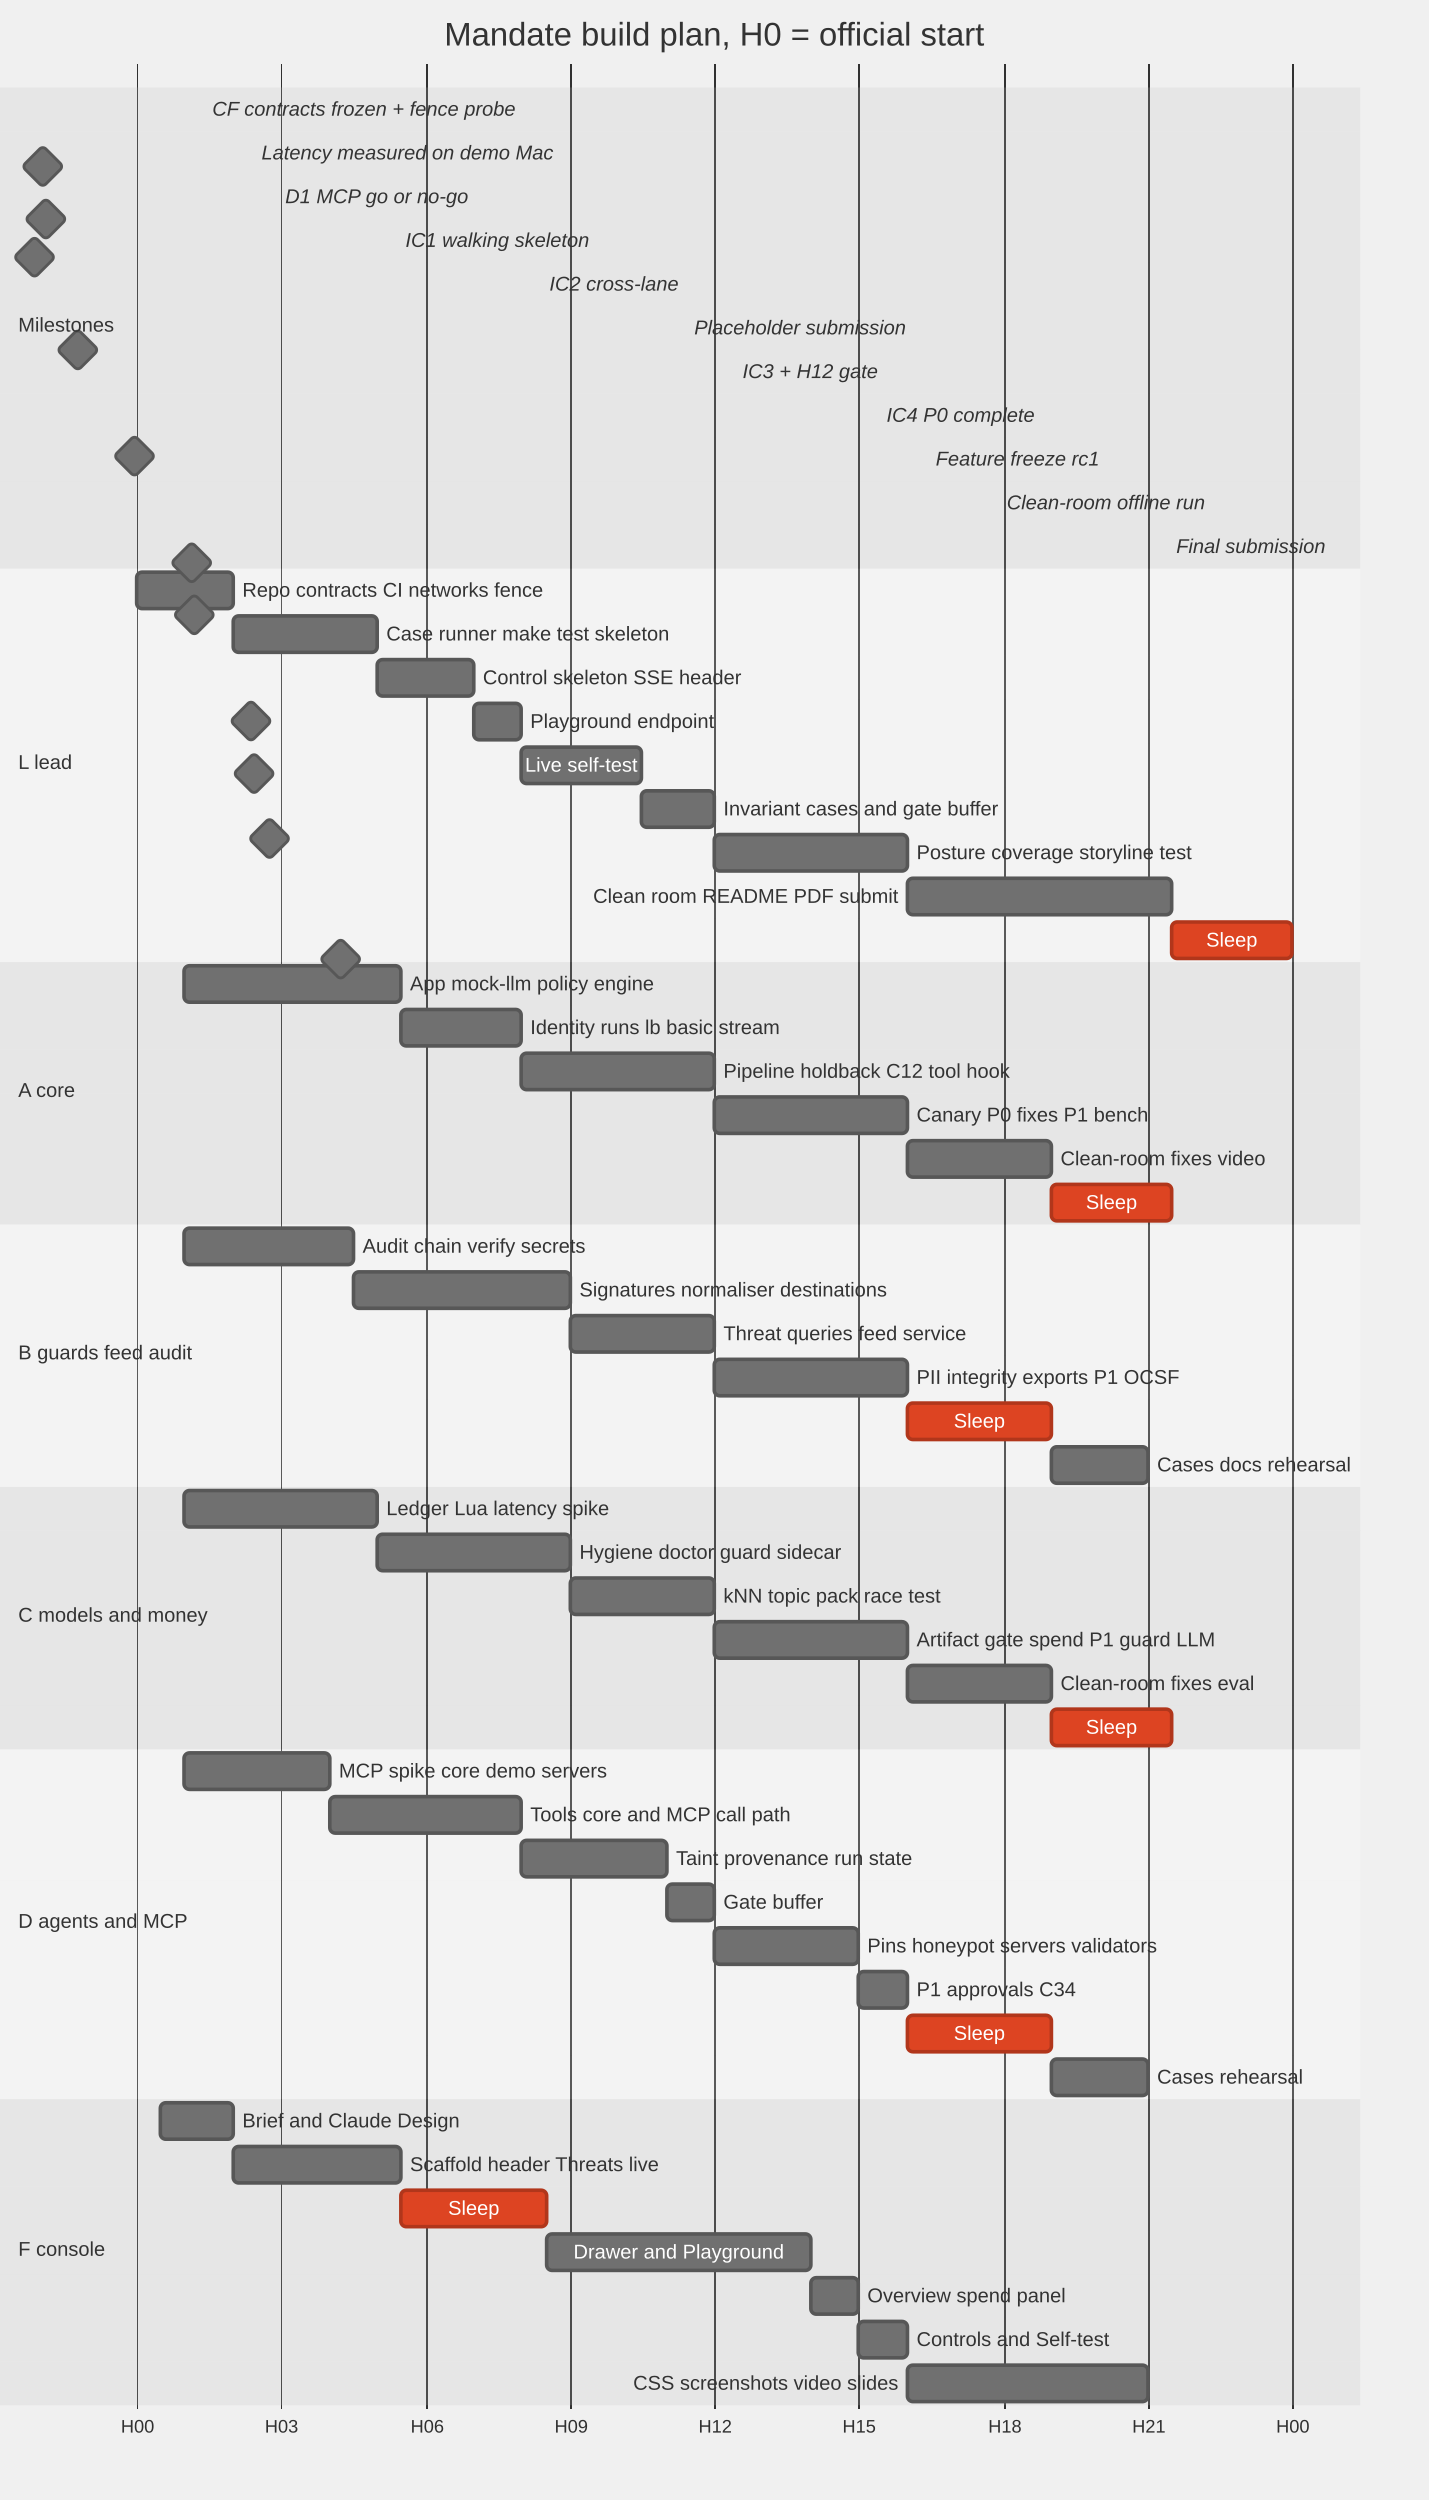
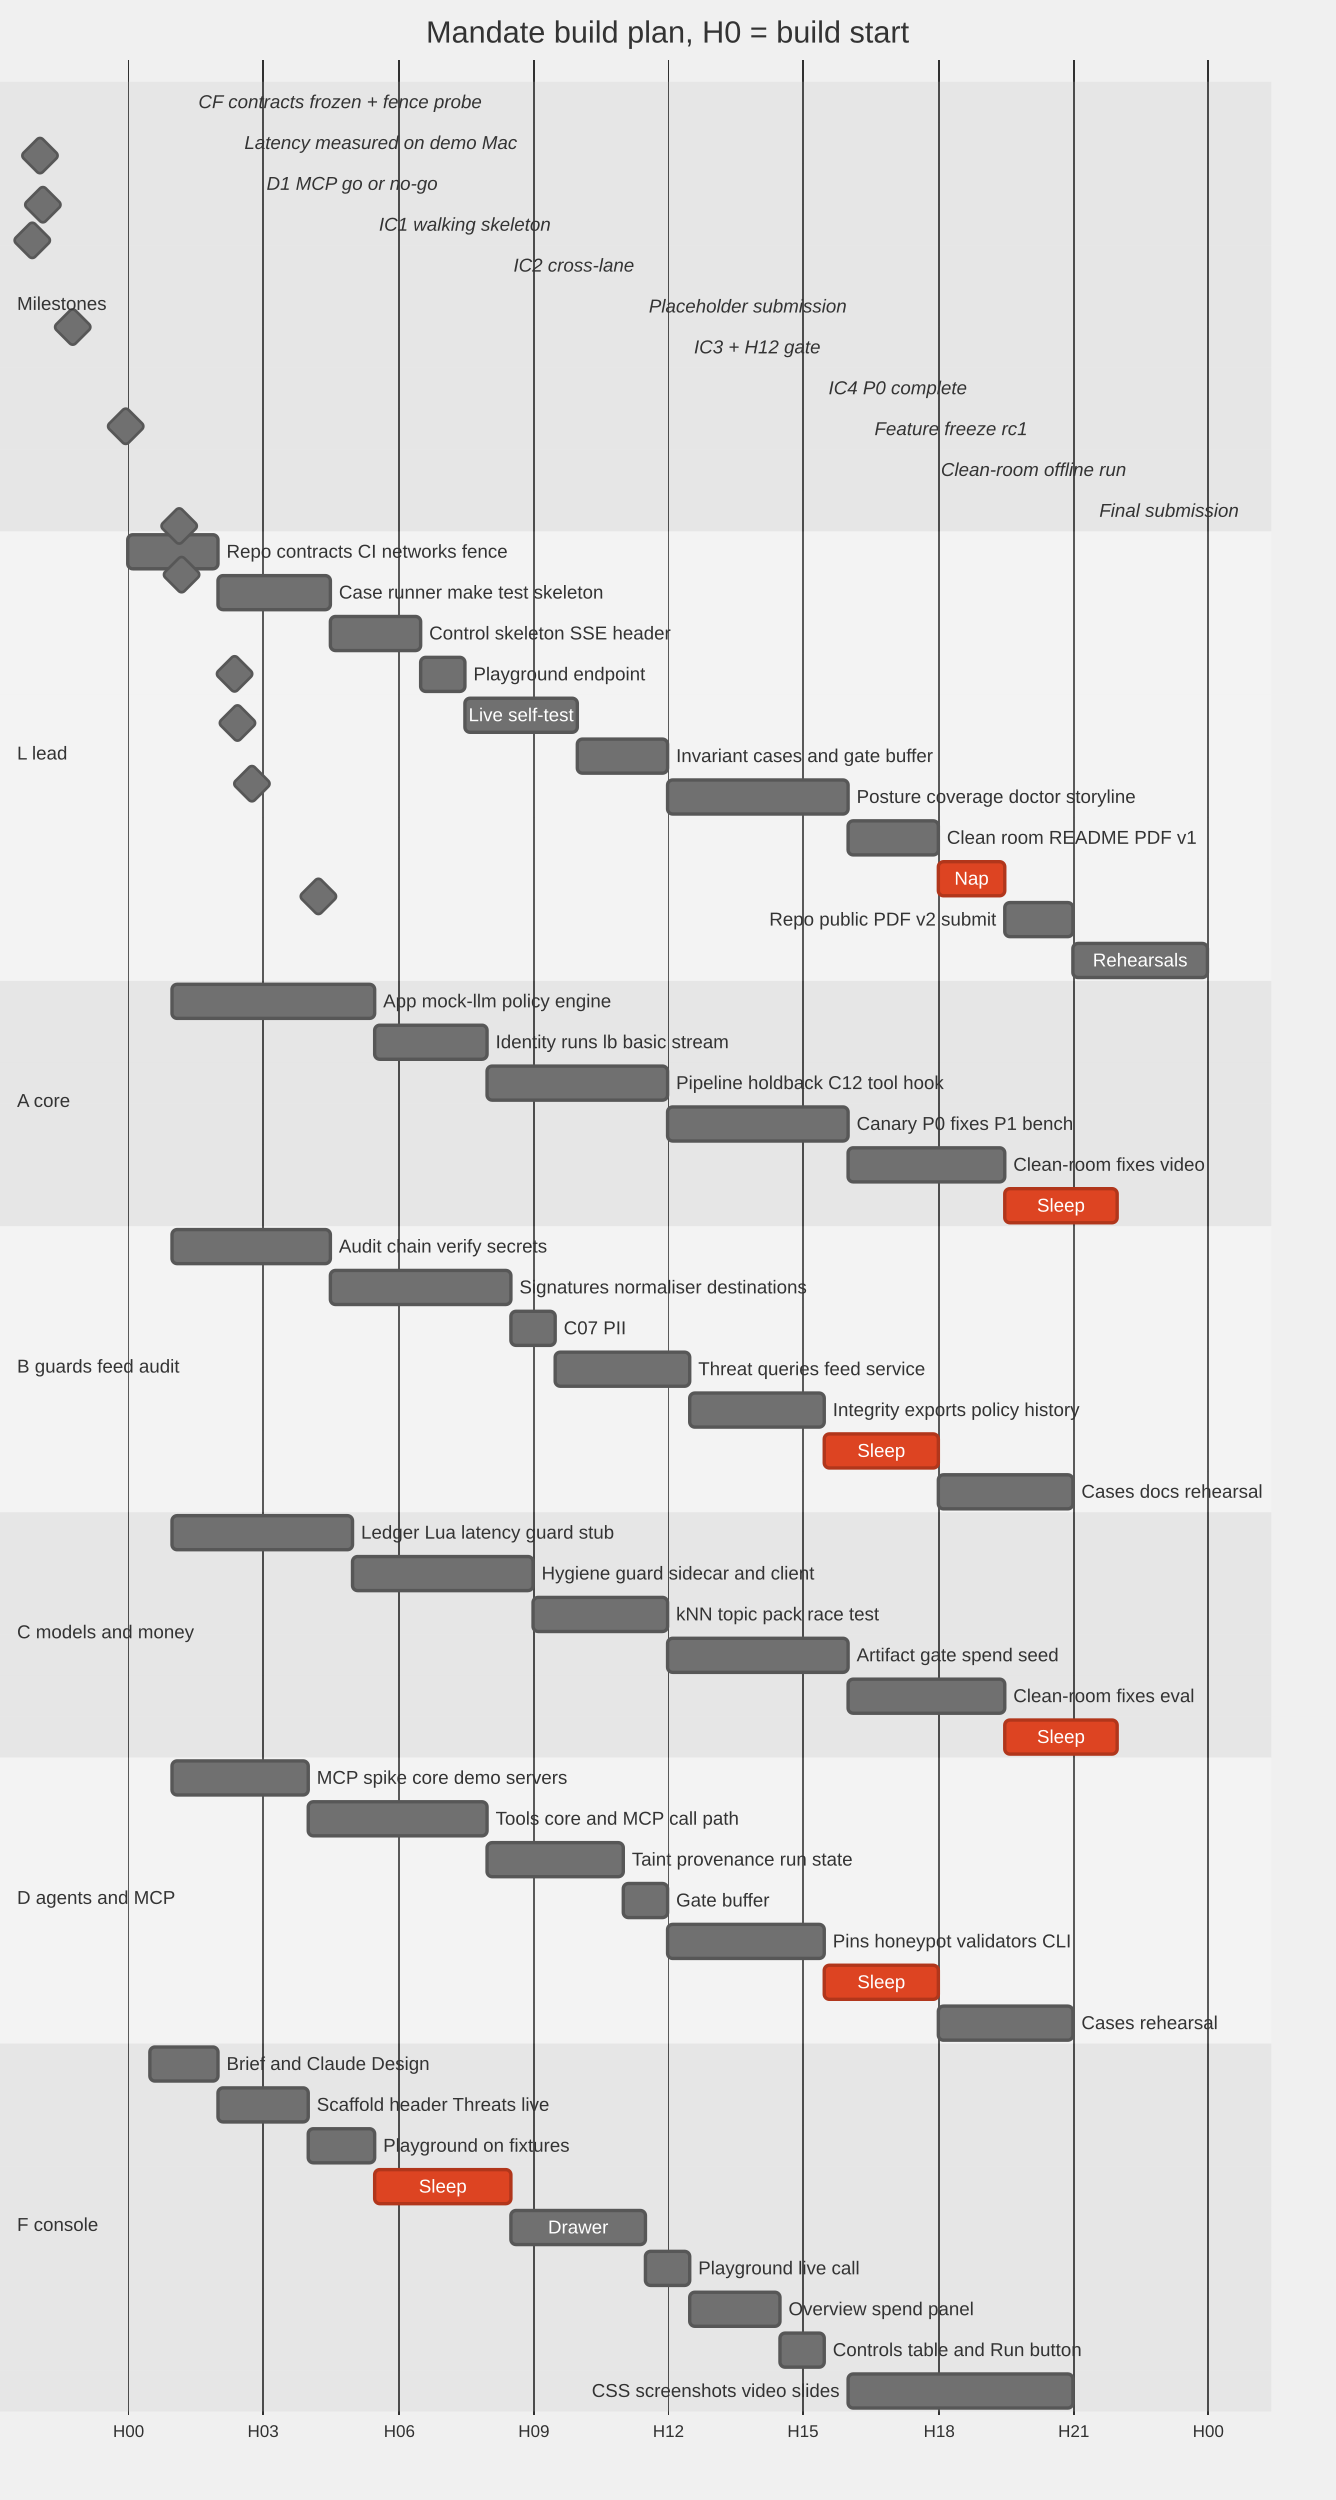
- <svg xmlns="http://www.w3.org/2000/svg" id="my-svg" width="100%" viewBox="0 0 784 1372" style="max-width: 784px; background-color: white;" role="graphics-document document" aria-roledescription="gantt">
+ <svg xmlns="http://www.w3.org/2000/svg" id="my-svg" width="100%" viewBox="0 0 784 1468" style="max-width: 784px; background-color: white;" role="graphics-document document" aria-roledescription="gantt">
  <style>#my-svg{font-family:"trebuchet ms",verdana,arial,sans-serif;font-size:16px;fill:#000000;}@keyframes edge-animation-frame{from{stroke-dashoffset:0;}}@keyframes dash{to{stroke-dashoffset:0;}}#my-svg .edge-animation-slow{stroke-dasharray:9,5!important;stroke-dashoffset:900;animation:dash 50s linear infinite;stroke-linecap:round;}#my-svg .edge-animation-fast{stroke-dasharray:9,5!important;stroke-dashoffset:900;animation:dash 20s linear infinite;stroke-linecap:round;}#my-svg .error-icon{fill:#552222;}#my-svg .error-text{fill:#552222;stroke:#552222;}#my-svg .edge-thickness-normal{stroke-width:1px;}#my-svg .edge-thickness-thick{stroke-width:3.5px;}#my-svg .edge-pattern-solid{stroke-dasharray:0;}#my-svg .edge-thickness-invisible{stroke-width:0;fill:none;}#my-svg .edge-pattern-dashed{stroke-dasharray:3;}#my-svg .edge-pattern-dotted{stroke-dasharray:2;}#my-svg .marker{fill:#666;stroke:#666;}#my-svg .marker.cross{stroke:#666;}#my-svg svg{font-family:"trebuchet ms",verdana,arial,sans-serif;font-size:16px;}#my-svg p{margin:0;}#my-svg .mermaid-main-font{font-family:"trebuchet ms",verdana,arial,sans-serif;}#my-svg .exclude-range{fill:#eeeeee;}#my-svg .section{stroke:none;opacity:0.2;}#my-svg .section0{fill:hsl(0, 0%, 73.922%);}#my-svg .section2{fill:hsl(0, 0%, 73.922%);}#my-svg .section1,#my-svg .section3{fill:white;opacity:0.2;}#my-svg .sectionTitle0{fill:#333;}#my-svg .sectionTitle1{fill:#333;}#my-svg .sectionTitle2{fill:#333;}#my-svg .sectionTitle3{fill:#333;}#my-svg .sectionTitle{text-anchor:start;font-family:"trebuchet ms",verdana,arial,sans-serif;}#my-svg .grid .tick{stroke:hsl(0, 0%, 90%);opacity:0.8;shape-rendering:crispEdges;}#my-svg .grid .tick text{font-family:"trebuchet ms",verdana,arial,sans-serif;fill:#000000;}#my-svg .grid path{stroke-width:0;}#my-svg .today{fill:none;stroke:#d42;stroke-width:2px;}#my-svg .task{stroke-width:2;}#my-svg .taskText{text-anchor:middle;font-family:"trebuchet ms",verdana,arial,sans-serif;}#my-svg .taskTextOutsideRight{fill:#333;text-anchor:start;font-family:"trebuchet ms",verdana,arial,sans-serif;}#my-svg .taskTextOutsideLeft{fill:#333;text-anchor:end;}#my-svg .task.clickable{cursor:pointer;}#my-svg .taskText.clickable{cursor:pointer;fill:#003163!important;font-weight:bold;}#my-svg .taskTextOutsideLeft.clickable{cursor:pointer;fill:#003163!important;font-weight:bold;}#my-svg .taskTextOutsideRight.clickable{cursor:pointer;fill:#003163!important;font-weight:bold;}#my-svg .taskText0,#my-svg .taskText1,#my-svg .taskText2,#my-svg .taskText3{fill:white;}#my-svg .task0,#my-svg .task1,#my-svg .task2,#my-svg .task3{fill:#707070;stroke:hsl(0, 0%, 33.922%);}#my-svg .taskTextOutside0,#my-svg .taskTextOutside2{fill:#333;}#my-svg .taskTextOutside1,#my-svg .taskTextOutside3{fill:#333;}#my-svg .active0,#my-svg .active1,#my-svg .active2,#my-svg .active3{fill:#eee;stroke:hsl(0, 0%, 33.922%);}#my-svg .activeText0,#my-svg .activeText1,#my-svg .activeText2,#my-svg .activeText3{fill:#333!important;}#my-svg .done0,#my-svg .done1,#my-svg .done2,#my-svg .done3{stroke:#666;fill:#bbb;stroke-width:2;}#my-svg .doneText0,#my-svg .doneText1,#my-svg .doneText2,#my-svg .doneText3{fill:#333!important;}#my-svg .doneText0.taskTextOutsideLeft,#my-svg .doneText0.taskTextOutsideRight,#my-svg .doneText1.taskTextOutsideLeft,#my-svg .doneText1.taskTextOutsideRight,#my-svg .doneText2.taskTextOutsideLeft,#my-svg .doneText2.taskTextOutsideRight,#my-svg .doneText3.taskTextOutsideLeft,#my-svg .doneText3.taskTextOutsideRight{fill:#333!important;}#my-svg .crit0,#my-svg .crit1,#my-svg .crit2,#my-svg .crit3{stroke:hsl(10.909, 73.333%, 40%);fill:#d42;stroke-width:2;}#my-svg .activeCrit0,#my-svg .activeCrit1,#my-svg .activeCrit2,#my-svg .activeCrit3{stroke:hsl(10.909, 73.333%, 40%);fill:#eee;stroke-width:2;}#my-svg .doneCrit0,#my-svg .doneCrit1,#my-svg .doneCrit2,#my-svg .doneCrit3{stroke:hsl(10.909, 73.333%, 40%);fill:#bbb;stroke-width:2;cursor:pointer;shape-rendering:crispEdges;}#my-svg .milestone{transform:rotate(45deg) scale(0.8,0.8);}#my-svg .milestoneText{font-style:italic;}#my-svg .doneCritText0,#my-svg .doneCritText1,#my-svg .doneCritText2,#my-svg .doneCritText3{fill:#333!important;}#my-svg .doneCritText0.taskTextOutsideLeft,#my-svg .doneCritText0.taskTextOutsideRight,#my-svg .doneCritText1.taskTextOutsideLeft,#my-svg .doneCritText1.taskTextOutsideRight,#my-svg .doneCritText2.taskTextOutsideLeft,#my-svg .doneCritText2.taskTextOutsideRight,#my-svg .doneCritText3.taskTextOutsideLeft,#my-svg .doneCritText3.taskTextOutsideRight{fill:#333!important;}#my-svg .vert{stroke:#d42;}#my-svg .vertText{font-size:15px;text-anchor:middle;fill:#d42!important;}#my-svg .activeCritText0,#my-svg .activeCritText1,#my-svg .activeCritText2,#my-svg .activeCritText3{fill:#333!important;}#my-svg .titleText{text-anchor:middle;font-size:18px;fill:#333;font-family:"trebuchet ms",verdana,arial,sans-serif;}#my-svg .node .neo-node{stroke:#999;}#my-svg [data-look="neo"].node rect,#my-svg [data-look="neo"].cluster rect,#my-svg [data-look="neo"].node polygon{stroke:url(#my-svg-gradient);filter:drop-shadow( 1px 2px 2px rgba(185,185,185,1));}#my-svg [data-look="neo"].swimlane.cluster rect{filter:none;}#my-svg [data-look="neo"].node path{stroke:url(#my-svg-gradient);stroke-width:1px;}#my-svg [data-look="neo"].node .outer-path{filter:drop-shadow( 1px 2px 2px rgba(185,185,185,1));}#my-svg [data-look="neo"].node .neo-line path{stroke:#999;filter:none;}#my-svg [data-look="neo"].node circle{stroke:url(#my-svg-gradient);filter:drop-shadow( 1px 2px 2px rgba(185,185,185,1));}#my-svg [data-look="neo"].node circle .state-start{fill:#000000;}#my-svg [data-look="neo"].icon-shape .icon{fill:url(#my-svg-gradient);filter:drop-shadow( 1px 2px 2px rgba(185,185,185,1));}#my-svg [data-look="neo"].icon-shape .icon-neo path{stroke:url(#my-svg-gradient);filter:drop-shadow( 1px 2px 2px rgba(185,185,185,1));}#my-svg :root{--mermaid-font-family:"trebuchet ms",verdana,arial,sans-serif;}</style>
  <g />
-   <g class="grid" transform="translate(75, 1322)" fill="none" font-size="10" font-family="sans-serif" text-anchor="middle">
-     <path class="domain" stroke="currentColor" d="M0.5,-1287V0.5H634.5V-1287" />
+   <g class="grid" transform="translate(75, 1418)" fill="none" font-size="10" font-family="sans-serif" text-anchor="middle">
+     <path class="domain" stroke="currentColor" d="M0.5,-1383V0.5H634.5V-1383" />
    <g class="tick" opacity="1" transform="translate(0.5,0)">
-       <line stroke="currentColor" y2="-1287" />
+       <line stroke="currentColor" y2="-1383" />
      <text fill="#000" y="3" dy="1em" stroke="none" font-size="10" style="text-anchor: middle;">H00</text>
    </g>
    <g class="tick" opacity="1" transform="translate(79.5,0)">
-       <line stroke="currentColor" y2="-1287" />
+       <line stroke="currentColor" y2="-1383" />
      <text fill="#000" y="3" dy="1em" stroke="none" font-size="10" style="text-anchor: middle;">H03</text>
    </g>
    <g class="tick" opacity="1" transform="translate(159.5,0)">
-       <line stroke="currentColor" y2="-1287" />
+       <line stroke="currentColor" y2="-1383" />
      <text fill="#000" y="3" dy="1em" stroke="none" font-size="10" style="text-anchor: middle;">H06</text>
    </g>
    <g class="tick" opacity="1" transform="translate(238.5,0)">
-       <line stroke="currentColor" y2="-1287" />
+       <line stroke="currentColor" y2="-1383" />
      <text fill="#000" y="3" dy="1em" stroke="none" font-size="10" style="text-anchor: middle;">H09</text>
    </g>
    <g class="tick" opacity="1" transform="translate(317.5,0)">
-       <line stroke="currentColor" y2="-1287" />
+       <line stroke="currentColor" y2="-1383" />
      <text fill="#000" y="3" dy="1em" stroke="none" font-size="10" style="text-anchor: middle;">H12</text>
    </g>
    <g class="tick" opacity="1" transform="translate(396.5,0)">
-       <line stroke="currentColor" y2="-1287" />
+       <line stroke="currentColor" y2="-1383" />
      <text fill="#000" y="3" dy="1em" stroke="none" font-size="10" style="text-anchor: middle;">H15</text>
    </g>
    <g class="tick" opacity="1" transform="translate(476.5,0)">
-       <line stroke="currentColor" y2="-1287" />
+       <line stroke="currentColor" y2="-1383" />
      <text fill="#000" y="3" dy="1em" stroke="none" font-size="10" style="text-anchor: middle;">H18</text>
    </g>
    <g class="tick" opacity="1" transform="translate(555.5,0)">
-       <line stroke="currentColor" y2="-1287" />
+       <line stroke="currentColor" y2="-1383" />
      <text fill="#000" y="3" dy="1em" stroke="none" font-size="10" style="text-anchor: middle;">H21</text>
    </g>
    <g class="tick" opacity="1" transform="translate(634.5,0)">
-       <line stroke="currentColor" y2="-1287" />
+       <line stroke="currentColor" y2="-1383" />
      <text fill="#000" y="3" dy="1em" stroke="none" font-size="10" style="text-anchor: middle;">H00</text>
    </g>
  </g>
  <g>
    <rect x="0" y="312" width="746.5" height="24" class="section section1" />
-     <rect x="0" y="1152" width="746.5" height="24" class="section section2" />
+     <rect x="0" y="1200" width="746.5" height="24" class="section section2" />
    <rect x="0" y="48" width="746.5" height="24" class="section section0" />
-     <rect x="0" y="528" width="746.5" height="24" class="section section2" />
-     <rect x="0" y="672" width="746.5" height="24" class="section section3" />
-     <rect x="0" y="816" width="746.5" height="24" class="section section0" />
-     <rect x="0" y="960" width="746.5" height="24" class="section section1" />
+     <rect x="0" y="576" width="746.5" height="24" class="section section2" />
+     <rect x="0" y="720" width="746.5" height="24" class="section section3" />
+     <rect x="0" y="888" width="746.5" height="24" class="section section0" />
+     <rect x="0" y="1032" width="746.5" height="24" class="section section1" />
    <rect x="0" y="72" width="746.5" height="24" class="section section0" />
    <rect x="0" y="336" width="746.5" height="24" class="section section1" />
-     <rect x="0" y="1176" width="746.5" height="24" class="section section2" />
+     <rect x="0" y="1224" width="746.5" height="24" class="section section2" />
    <rect x="0" y="96" width="746.5" height="24" class="section section0" />
-     <rect x="0" y="984" width="746.5" height="24" class="section section1" />
-     <rect x="0" y="696" width="746.5" height="24" class="section section3" />
+     <rect x="0" y="1056" width="746.5" height="24" class="section section1" />
+     <rect x="0" y="1248" width="746.5" height="24" class="section section2" />
+     <rect x="0" y="360" width="746.5" height="24" class="section section1" />
+     <rect x="0" y="744" width="746.5" height="24" class="section section3" />
    <rect x="0" y="120" width="746.5" height="24" class="section section0" />
-     <rect x="0" y="360" width="746.5" height="24" class="section section1" />
-     <rect x="0" y="840" width="746.5" height="24" class="section section0" />
-     <rect x="0" y="552" width="746.5" height="24" class="section section2" />
-     <rect x="0" y="1200" width="746.5" height="24" class="section section2" />
+     <rect x="0" y="912" width="746.5" height="24" class="section section0" />
+     <rect x="0" y="600" width="746.5" height="24" class="section section2" />
+     <rect x="0" y="1272" width="746.5" height="24" class="section section2" />
    <rect x="0" y="384" width="746.5" height="24" class="section section1" />
+     <rect x="0" y="408" width="746.5" height="24" class="section section1" />
    <rect x="0" y="144" width="746.5" height="24" class="section section0" />
-     <rect x="0" y="408" width="746.5" height="24" class="section section1" />
-     <rect x="0" y="576" width="746.5" height="24" class="section section2" />
-     <rect x="0" y="1008" width="746.5" height="24" class="section section1" />
-     <rect x="0" y="1224" width="746.5" height="24" class="section section2" />
-     <rect x="0" y="720" width="746.5" height="24" class="section section3" />
-     <rect x="0" y="864" width="746.5" height="24" class="section section0" />
+     <rect x="0" y="624" width="746.5" height="24" class="section section2" />
+     <rect x="0" y="1080" width="746.5" height="24" class="section section1" />
+     <rect x="0" y="768" width="746.5" height="24" class="section section3" />
+     <rect x="0" y="1296" width="746.5" height="24" class="section section2" />
+     <rect x="0" y="936" width="746.5" height="24" class="section section0" />
+     <rect x="0" y="792" width="746.5" height="24" class="section section3" />
    <rect x="0" y="432" width="746.5" height="24" class="section section1" />
    <rect x="0" y="168" width="746.5" height="24" class="section section0" />
-     <rect x="0" y="1032" width="746.5" height="24" class="section section1" />
+     <rect x="0" y="1104" width="746.5" height="24" class="section section1" />
+     <rect x="0" y="1320" width="746.5" height="24" class="section section2" />
    <rect x="0" y="192" width="746.5" height="24" class="section section0" />
    <rect x="0" y="456" width="746.5" height="24" class="section section1" />
-     <rect x="0" y="600" width="746.5" height="24" class="section section2" />
-     <rect x="0" y="744" width="746.5" height="24" class="section section3" />
-     <rect x="0" y="888" width="746.5" height="24" class="section section0" />
-     <rect x="0" y="1056" width="746.5" height="24" class="section section1" />
-     <rect x="0" y="1248" width="746.5" height="24" class="section section2" />
+     <rect x="0" y="648" width="746.5" height="24" class="section section2" />
+     <rect x="0" y="960" width="746.5" height="24" class="section section0" />
+     <rect x="0" y="1128" width="746.5" height="24" class="section section1" />
+     <rect x="0" y="816" width="746.5" height="24" class="section section3" />
+     <rect x="0" y="1344" width="746.5" height="24" class="section section2" />
+     <rect x="0" y="1368" width="746.5" height="24" class="section section2" />
    <rect x="0" y="216" width="746.5" height="24" class="section section0" />
-     <rect x="0" y="1080" width="746.5" height="24" class="section section1" />
-     <rect x="0" y="1272" width="746.5" height="24" class="section section2" />
+     <rect x="0" y="840" width="746.5" height="24" class="section section3" />
+     <rect x="0" y="1152" width="746.5" height="24" class="section section1" />
    <rect x="0" y="240" width="746.5" height="24" class="section section0" />
    <rect x="0" y="480" width="746.5" height="24" class="section section1" />
-     <rect x="0" y="624" width="746.5" height="24" class="section section2" />
-     <rect x="0" y="768" width="746.5" height="24" class="section section3" />
-     <rect x="0" y="912" width="746.5" height="24" class="section section0" />
-     <rect x="0" y="1104" width="746.5" height="24" class="section section1" />
-     <rect x="0" y="1296" width="746.5" height="24" class="section section2" />
+     <rect x="0" y="672" width="746.5" height="24" class="section section2" />
+     <rect x="0" y="984" width="746.5" height="24" class="section section0" />
+     <rect x="0" y="1392" width="746.5" height="24" class="section section2" />
    <rect x="0" y="264" width="746.5" height="24" class="section section0" />
-     <rect x="0" y="648" width="746.5" height="24" class="section section2" />
-     <rect x="0" y="792" width="746.5" height="24" class="section section3" />
-     <rect x="0" y="936" width="746.5" height="24" class="section section0" />
-     <rect x="0" y="1128" width="746.5" height="24" class="section section1" />
+     <rect x="0" y="504" width="746.5" height="24" class="section section1" />
+     <rect x="0" y="864" width="746.5" height="24" class="section section3" />
+     <rect x="0" y="1176" width="746.5" height="24" class="section section1" />
+     <rect x="0" y="528" width="746.5" height="24" class="section section1" />
+     <rect x="0" y="696" width="746.5" height="24" class="section section2" />
+     <rect x="0" y="1008" width="746.5" height="24" class="section section0" />
    <rect x="0" y="288" width="746.5" height="24" class="section section0" />
-     <rect x="0" y="504" width="746.5" height="24" class="section section1" />
+     <rect x="0" y="552" width="746.5" height="24" class="section section1" />
  </g>
  <g>
    <rect id="my-svg-l1" rx="3" ry="3" x="75" y="314" width="53" height="20" transform-origin="101.5px 324px" class="task task1" />
-     <rect id="my-svg-f1" rx="3" ry="3" x="88" y="1154" width="40" height="20" transform-origin="108px 1164px" class="task task2" />
+     <rect id="my-svg-f1" rx="3" ry="3" x="88" y="1202" width="40" height="20" transform-origin="108px 1212px" class="task task2" />
    <rect id="my-svg-m0" rx="3" ry="3" x="91.5" y="50" width="20" height="20" transform-origin="101.5px 60px" class="task milestone  task0" />
-     <rect id="my-svg-a1" rx="3" ry="3" x="101" y="530" width="119" height="20" transform-origin="160.5px 540px" class="task task2" />
-     <rect id="my-svg-b1" rx="3" ry="3" x="101" y="674" width="93" height="20" transform-origin="147.5px 684px" class="task task3" />
-     <rect id="my-svg-c1" rx="3" ry="3" x="101" y="818" width="106" height="20" transform-origin="154px 828px" class="task task0" />
-     <rect id="my-svg-d1" rx="3" ry="3" x="101" y="962" width="80" height="20" transform-origin="141px 972px" class="task task1" />
+     <rect id="my-svg-a1" rx="3" ry="3" x="101" y="578" width="119" height="20" transform-origin="160.5px 588px" class="task task2" />
+     <rect id="my-svg-b1" rx="3" ry="3" x="101" y="722" width="93" height="20" transform-origin="147.5px 732px" class="task task3" />
+     <rect id="my-svg-c1" rx="3" ry="3" x="101" y="890" width="106" height="20" transform-origin="154px 900px" class="task task0" />
+     <rect id="my-svg-d1" rx="3" ry="3" x="101" y="1034" width="80" height="20" transform-origin="141px 1044px" class="task task1" />
    <rect id="my-svg-m1" rx="3" ry="3" x="118.5" y="74" width="20" height="20" transform-origin="128.5px 84px" class="task milestone  task0" />
-     <rect id="my-svg-l2" rx="3" ry="3" x="128" y="338" width="79" height="20" transform-origin="167.5px 348px" class="task task1" />
-     <rect id="my-svg-f2" rx="3" ry="3" x="128" y="1178" width="92" height="20" transform-origin="174px 1188px" class="task task2" />
+     <rect id="my-svg-l2" rx="3" ry="3" x="128" y="338" width="66" height="20" transform-origin="161px 348px" class="task task1" />
+     <rect id="my-svg-f2" rx="3" ry="3" x="128" y="1226" width="53" height="20" transform-origin="154.5px 1236px" class="task task2" />
    <rect id="my-svg-m2" rx="3" ry="3" x="131.5" y="98" width="20" height="20" transform-origin="141.5px 108px" class="task milestone  task0" />
-     <rect id="my-svg-d3" rx="3" ry="3" x="181" y="986" width="105" height="20" transform-origin="233.5px 996px" class="task task1" />
-     <rect id="my-svg-b3" rx="3" ry="3" x="194" y="698" width="119" height="20" transform-origin="253.5px 708px" class="task task3" />
+     <rect id="my-svg-d3" rx="3" ry="3" x="181" y="1058" width="105" height="20" transform-origin="233.5px 1068px" class="task task1" />
+     <rect id="my-svg-f5" rx="3" ry="3" x="181" y="1250" width="39" height="20" transform-origin="200.5px 1260px" class="task task2" />
+     <rect id="my-svg-l3" rx="3" ry="3" x="194" y="362" width="53" height="20" transform-origin="220.5px 372px" class="task task1" />
+     <rect id="my-svg-b3" rx="3" ry="3" x="194" y="746" width="106" height="20" transform-origin="247px 756px" class="task task3" />
    <rect id="my-svg-m3" rx="3" ry="3" x="197.5" y="122" width="20" height="20" transform-origin="207.5px 132px" class="task milestone  task0" />
-     <rect id="my-svg-l3" rx="3" ry="3" x="207" y="362" width="53" height="20" transform-origin="233.5px 372px" class="task task1" />
-     <rect id="my-svg-c2" rx="3" ry="3" x="207" y="842" width="106" height="20" transform-origin="260px 852px" class="task task0" />
-     <rect id="my-svg-a3" rx="3" ry="3" x="220" y="554" width="66" height="20" transform-origin="253px 564px" class="task task2" />
-     <rect id="my-svg-fs" rx="3" ry="3" x="220" y="1202" width="80" height="20" transform-origin="260px 1212px" class="task crit2" />
-     <rect id="my-svg-l7" rx="3" ry="3" x="260" y="386" width="26" height="20" transform-origin="273px 396px" class="task task1" />
+     <rect id="my-svg-c2" rx="3" ry="3" x="207" y="914" width="106" height="20" transform-origin="260px 924px" class="task task0" />
+     <rect id="my-svg-a3" rx="3" ry="3" x="220" y="602" width="66" height="20" transform-origin="253px 612px" class="task task2" />
+     <rect id="my-svg-fs" rx="3" ry="3" x="220" y="1274" width="80" height="20" transform-origin="260px 1284px" class="task crit2" />
+     <rect id="my-svg-l7" rx="3" ry="3" x="247" y="386" width="26" height="20" transform-origin="260px 396px" class="task task1" />
+     <rect id="my-svg-l5" rx="3" ry="3" x="273" y="410" width="66" height="20" transform-origin="306px 420px" class="task task1" />
    <rect id="my-svg-m4" rx="3" ry="3" x="276.5" y="146" width="20" height="20" transform-origin="286.5px 156px" class="task milestone  task0" />
-     <rect id="my-svg-l5" rx="3" ry="3" x="286" y="410" width="66" height="20" transform-origin="319px 420px" class="task task1" />
-     <rect id="my-svg-a5" rx="3" ry="3" x="286" y="578" width="106" height="20" transform-origin="339px 588px" class="task task2" />
-     <rect id="my-svg-d4" rx="3" ry="3" x="286" y="1010" width="80" height="20" transform-origin="326px 1020px" class="task task1" />
-     <rect id="my-svg-f3" rx="3" ry="3" x="300" y="1226" width="145" height="20" transform-origin="372.5px 1236px" class="task task2" />
-     <rect id="my-svg-b5" rx="3" ry="3" x="313" y="722" width="79" height="20" transform-origin="352.5px 732px" class="task task3" />
-     <rect id="my-svg-c4" rx="3" ry="3" x="313" y="866" width="79" height="20" transform-origin="352.5px 876px" class="task task0" />
-     <rect id="my-svg-l4" rx="3" ry="3" x="352" y="434" width="40" height="20" transform-origin="372px 444px" class="task task1" />
+     <rect id="my-svg-a5" rx="3" ry="3" x="286" y="626" width="106" height="20" transform-origin="339px 636px" class="task task2" />
+     <rect id="my-svg-d4" rx="3" ry="3" x="286" y="1082" width="80" height="20" transform-origin="326px 1092px" class="task task1" />
+     <rect id="my-svg-b6" rx="3" ry="3" x="300" y="770" width="26" height="20" transform-origin="313px 780px" class="task task3" />
+     <rect id="my-svg-f3" rx="3" ry="3" x="300" y="1298" width="79" height="20" transform-origin="339.5px 1308px" class="task task2" />
+     <rect id="my-svg-c4" rx="3" ry="3" x="313" y="938" width="79" height="20" transform-origin="352.5px 948px" class="task task0" />
+     <rect id="my-svg-b5" rx="3" ry="3" x="326" y="794" width="79" height="20" transform-origin="365.5px 804px" class="task task3" />
+     <rect id="my-svg-l4" rx="3" ry="3" x="339" y="434" width="53" height="20" transform-origin="365.5px 444px" class="task task1" />
    <rect id="my-svg-m5" rx="3" ry="3" x="356" y="170" width="20" height="20" transform-origin="366px 180px" class="task milestone  task0" />
-     <rect id="my-svg-d9" rx="3" ry="3" x="366" y="1034" width="26" height="20" transform-origin="379px 1044px" class="task task1" />
+     <rect id="my-svg-d9" rx="3" ry="3" x="366" y="1106" width="26" height="20" transform-origin="379px 1116px" class="task task1" />
+     <rect id="my-svg-f5b" rx="3" ry="3" x="379" y="1322" width="26" height="20" transform-origin="392px 1332px" class="task task2" />
    <rect id="my-svg-m6" rx="3" ry="3" x="382.5" y="194" width="20" height="20" transform-origin="392.5px 204px" class="task milestone  task0" />
    <rect id="my-svg-l6" rx="3" ry="3" x="392" y="458" width="106" height="20" transform-origin="445px 468px" class="task task1" />
-     <rect id="my-svg-a7" rx="3" ry="3" x="392" y="602" width="106" height="20" transform-origin="445px 612px" class="task task2" />
-     <rect id="my-svg-b6" rx="3" ry="3" x="392" y="746" width="106" height="20" transform-origin="445px 756px" class="task task3" />
-     <rect id="my-svg-c5" rx="3" ry="3" x="392" y="890" width="106" height="20" transform-origin="445px 900px" class="task task0" />
-     <rect id="my-svg-d5" rx="3" ry="3" x="392" y="1058" width="79" height="20" transform-origin="431.5px 1068px" class="task task1" />
-     <rect id="my-svg-f6" rx="3" ry="3" x="445" y="1250" width="26" height="20" transform-origin="458px 1260px" class="task task2" />
+     <rect id="my-svg-a7" rx="3" ry="3" x="392" y="650" width="106" height="20" transform-origin="445px 660px" class="task task2" />
+     <rect id="my-svg-c5" rx="3" ry="3" x="392" y="962" width="106" height="20" transform-origin="445px 972px" class="task task0" />
+     <rect id="my-svg-d5" rx="3" ry="3" x="392" y="1130" width="92" height="20" transform-origin="438px 1140px" class="task task1" />
+     <rect id="my-svg-b7" rx="3" ry="3" x="405" y="818" width="79" height="20" transform-origin="444.5px 828px" class="task task3" />
+     <rect id="my-svg-f6" rx="3" ry="3" x="405" y="1346" width="53" height="20" transform-origin="431.5px 1356px" class="task task2" />
+     <rect id="my-svg-f7" rx="3" ry="3" x="458" y="1370" width="26" height="20" transform-origin="471px 1380px" class="task task2" />
    <rect id="my-svg-m7" rx="3" ry="3" x="461.5" y="218" width="20" height="20" transform-origin="471.5px 228px" class="task milestone  task0" />
-     <rect id="my-svg-d6" rx="3" ry="3" x="471" y="1082" width="27" height="20" transform-origin="484.5px 1092px" class="task task1" />
-     <rect id="my-svg-f7" rx="3" ry="3" x="471" y="1274" width="27" height="20" transform-origin="484.5px 1284px" class="task task2" />
+     <rect id="my-svg-bs" rx="3" ry="3" x="484" y="842" width="67" height="20" transform-origin="517.5px 852px" class="task crit3" />
+     <rect id="my-svg-ds" rx="3" ry="3" x="484" y="1154" width="67" height="20" transform-origin="517.5px 1164px" class="task crit1" />
    <rect id="my-svg-m8" rx="3" ry="3" x="488.5" y="242" width="20" height="20" transform-origin="498.5px 252px" class="task milestone  task0" />
-     <rect id="my-svg-l9" rx="3" ry="3" x="498" y="482" width="145" height="20" transform-origin="570.5px 492px" class="task task1" />
-     <rect id="my-svg-a8" rx="3" ry="3" x="498" y="626" width="79" height="20" transform-origin="537.5px 636px" class="task task2" />
-     <rect id="my-svg-bs" rx="3" ry="3" x="498" y="770" width="79" height="20" transform-origin="537.5px 780px" class="task crit3" />
-     <rect id="my-svg-c7" rx="3" ry="3" x="498" y="914" width="79" height="20" transform-origin="537.5px 924px" class="task task0" />
-     <rect id="my-svg-ds" rx="3" ry="3" x="498" y="1106" width="79" height="20" transform-origin="537.5px 1116px" class="task crit1" />
-     <rect id="my-svg-f8" rx="3" ry="3" x="498" y="1298" width="132" height="20" transform-origin="564px 1308px" class="task task2" />
+     <rect id="my-svg-l9" rx="3" ry="3" x="498" y="482" width="53" height="20" transform-origin="524.5px 492px" class="task task1" />
+     <rect id="my-svg-a8" rx="3" ry="3" x="498" y="674" width="92" height="20" transform-origin="544px 684px" class="task task2" />
+     <rect id="my-svg-c7" rx="3" ry="3" x="498" y="986" width="92" height="20" transform-origin="544px 996px" class="task task0" />
+     <rect id="my-svg-f8" rx="3" ry="3" x="498" y="1394" width="132" height="20" transform-origin="564px 1404px" class="task task2" />
    <rect id="my-svg-m9" rx="3" ry="3" x="527.5" y="266" width="20" height="20" transform-origin="537.5px 276px" class="task milestone  task0" />
-     <rect id="my-svg-as" rx="3" ry="3" x="577" y="650" width="66" height="20" transform-origin="610px 660px" class="task crit2" />
-     <rect id="my-svg-b8" rx="3" ry="3" x="577" y="794" width="53" height="20" transform-origin="603.5px 804px" class="task task3" />
-     <rect id="my-svg-cs" rx="3" ry="3" x="577" y="938" width="66" height="20" transform-origin="610px 948px" class="task crit0" />
-     <rect id="my-svg-d8" rx="3" ry="3" x="577" y="1130" width="53" height="20" transform-origin="603.5px 1140px" class="task task1" />
+     <rect id="my-svg-ls" rx="3" ry="3" x="551" y="506" width="39" height="20" transform-origin="570.5px 516px" class="task crit1" />
+     <rect id="my-svg-b8" rx="3" ry="3" x="551" y="866" width="79" height="20" transform-origin="590.5px 876px" class="task task3" />
+     <rect id="my-svg-d8" rx="3" ry="3" x="551" y="1178" width="79" height="20" transform-origin="590.5px 1188px" class="task task1" />
+     <rect id="my-svg-l10" rx="3" ry="3" x="590" y="530" width="40" height="20" transform-origin="610px 540px" class="task task1" />
+     <rect id="my-svg-as" rx="3" ry="3" x="590" y="698" width="66" height="20" transform-origin="623px 708px" class="task crit2" />
+     <rect id="my-svg-cs" rx="3" ry="3" x="590" y="1010" width="66" height="20" transform-origin="623px 1020px" class="task crit0" />
    <rect id="my-svg-m10" rx="3" ry="3" x="620.5" y="290" width="20" height="20" transform-origin="630.5px 300px" class="task milestone  task0" />
-     <rect id="my-svg-ls" rx="3" ry="3" x="643" y="506" width="66" height="20" transform-origin="676px 516px" class="task crit1" />
+     <rect id="my-svg-l11" rx="3" ry="3" x="630" y="554" width="79" height="20" transform-origin="669.5px 564px" class="task task1" />
    <text id="my-svg-l1-text" font-size="11" x="133" y="327.5" class="taskTextOutsideRight taskTextOutside1  width-165.078125">Repo contracts CI networks fence    </text>
-     <text id="my-svg-f1-text" font-size="11" x="133" y="1167.5" class="taskTextOutsideRight taskTextOutside2  width-119.25">Brief and Claude Design             </text>
+     <text id="my-svg-f1-text" font-size="11" x="133" y="1215.5" class="taskTextOutsideRight taskTextOutside2  width-119.25">Brief and Claude Design             </text>
    <text id="my-svg-m0-text" font-size="11" x="116.5" y="63.5" class="taskTextOutsideRight taskTextOutside0  milestoneText width-166.625">CF contracts frozen + fence probe   </text>
-     <text id="my-svg-a1-text" font-size="11" x="225" y="543.5" class="taskTextOutsideRight taskTextOutside2  width-133.890625">App mock-llm policy engine          </text>
-     <text id="my-svg-b1-text" font-size="11" x="199" y="687.5" class="taskTextOutsideRight taskTextOutside3  width-122.77294921875">Audit chain verify secrets          </text>
-     <text id="my-svg-c1-text" font-size="11" x="212" y="831.5" class="taskTextOutsideRight taskTextOutside0  width-122.3125">Ledger Lua latency spike            </text>
-     <text id="my-svg-d1-text" font-size="11" x="186" y="975.5" class="taskTextOutsideRight taskTextOutside1  width-147.625">MCP spike core demo servers         </text>
+     <text id="my-svg-a1-text" font-size="11" x="225" y="591.5" class="taskTextOutsideRight taskTextOutside2  width-133.890625">App mock-llm policy engine          </text>
+     <text id="my-svg-b1-text" font-size="11" x="199" y="735.5" class="taskTextOutsideRight taskTextOutside3  width-122.77294921875">Audit chain verify secrets          </text>
+     <text id="my-svg-c1-text" font-size="11" x="212" y="903.5" class="taskTextOutsideRight taskTextOutside0  width-148.609375">Ledger Lua latency guard stub       </text>
+     <text id="my-svg-d1-text" font-size="11" x="186" y="1047.5" class="taskTextOutsideRight taskTextOutside1  width-147.625">MCP spike core demo servers         </text>
    <text id="my-svg-m1-text" font-size="11" x="143.5" y="87.5" class="taskTextOutsideRight taskTextOutside0  milestoneText width-160.6982421875">Latency measured on demo Mac        </text>
-     <text id="my-svg-l2-text" font-size="11" x="212" y="351.5" class="taskTextOutsideRight taskTextOutside1  width-155.3125">Case runner make test skeleton      </text>
-     <text id="my-svg-f2-text" font-size="11" x="225" y="1191.5" class="taskTextOutsideRight taskTextOutside2  width-136.578125">Scaffold header Threats live        </text>
+     <text id="my-svg-l2-text" font-size="11" x="199" y="351.5" class="taskTextOutsideRight taskTextOutside1  width-155.3125">Case runner make test skeleton      </text>
+     <text id="my-svg-f2-text" font-size="11" x="186" y="1239.5" class="taskTextOutsideRight taskTextOutside2  width-136.578125">Scaffold header Threats live        </text>
    <text id="my-svg-m2-text" font-size="11" x="156.5" y="111.5" class="taskTextOutsideRight taskTextOutside0  milestoneText width-100.6875">D1 MCP go or no-go                  </text>
-     <text id="my-svg-d3-text" font-size="11" x="291" y="999.5" class="taskTextOutsideRight taskTextOutside1  width-142.875">Tools core and MCP call path        </text>
-     <text id="my-svg-b3-text" font-size="11" x="318" y="711.5" class="taskTextOutsideRight taskTextOutside3  width-169.25439453125">Signatures normaliser destinations  </text>
+     <text id="my-svg-d3-text" font-size="11" x="291" y="1071.5" class="taskTextOutsideRight taskTextOutside1  width-142.875">Tools core and MCP call path        </text>
+     <text id="my-svg-f5-text" font-size="11" x="225" y="1263.5" class="taskTextOutsideRight taskTextOutside2  width-109.9521484375">Playground on fixtures              </text>
+     <text id="my-svg-l3-text" font-size="11" x="252" y="375.5" class="taskTextOutsideRight taskTextOutside1  width-142.1982421875">Control skeleton SSE header         </text>
+     <text id="my-svg-b3-text" font-size="11" x="305" y="759.5" class="taskTextOutsideRight taskTextOutside3  width-169.25439453125">Signatures normaliser destinations  </text>
    <text id="my-svg-m3-text" font-size="11" x="222.5" y="135.5" class="taskTextOutsideRight taskTextOutside0  milestoneText width-100.890625">IC1 walking skeleton                </text>
-     <text id="my-svg-l3-text" font-size="11" x="265" y="375.5" class="taskTextOutsideRight taskTextOutside1  width-142.1982421875">Control skeleton SSE header         </text>
-     <text id="my-svg-c2-text" font-size="11" x="318" y="855.5" class="taskTextOutsideRight taskTextOutside0  width-144.02978515625">Hygiene doctor guard sidecar        </text>
-     <text id="my-svg-a3-text" font-size="11" x="291" y="567.5" class="taskTextOutsideRight taskTextOutside2  width-136.953125">Identity runs lb basic stream       </text>
-     <text id="my-svg-fs-text" font-size="11" x="260" y="1215.5" class="taskText taskText2  critText2 width-28.140625">Sleep                               </text>
-     <text id="my-svg-l7-text" font-size="11" x="291" y="399.5" class="taskTextOutsideRight taskTextOutside1  width-100.921875">Playground endpoint                 </text>
+     <text id="my-svg-c2-text" font-size="11" x="318" y="927.5" class="taskTextOutsideRight taskTextOutside0  width-160.21875">Hygiene guard sidecar and client    </text>
+     <text id="my-svg-a3-text" font-size="11" x="291" y="615.5" class="taskTextOutsideRight taskTextOutside2  width-136.953125">Identity runs lb basic stream       </text>
+     <text id="my-svg-fs-text" font-size="11" x="260" y="1287.5" class="taskText taskText2  critText2 width-28.140625">Sleep                               </text>
+     <text id="my-svg-l7-text" font-size="11" x="278" y="399.5" class="taskTextOutsideRight taskTextOutside1  width-100.921875">Playground endpoint                 </text>
+     <text id="my-svg-l5-text" font-size="11" x="306" y="423.5" class="taskText taskText1  width-61.75">Live self-test                      </text>
    <text id="my-svg-m4-text" font-size="11" x="301.5" y="159.5" class="taskTextOutsideRight taskTextOutside0  milestoneText width-70.921875">IC2 cross-lane                      </text>
-     <text id="my-svg-l5-text" font-size="11" x="319" y="423.5" class="taskText taskText1  width-61.75">Live self-test                      </text>
-     <text id="my-svg-a5-text" font-size="11" x="397" y="591.5" class="taskTextOutsideRight taskTextOutside2  width-157.66357421875">Pipeline holdback C12 tool hook     </text>
-     <text id="my-svg-d4-text" font-size="11" x="371" y="1023.5" class="taskTextOutsideRight taskTextOutside1  width-129.640625">Taint provenance run state          </text>
-     <text id="my-svg-f3-text" font-size="11" x="372.5" y="1239.5" class="taskText taskText2  width-115.578125">Drawer and Playground               </text>
-     <text id="my-svg-b5-text" font-size="11" x="397" y="735.5" class="taskTextOutsideRight taskTextOutside3  width-133.296875">Threat queries feed service         </text>
-     <text id="my-svg-c4-text" font-size="11" x="397" y="879.5" class="taskTextOutsideRight taskTextOutside0  width-119.21875">kNN topic pack race test            </text>
+     <text id="my-svg-a5-text" font-size="11" x="397" y="639.5" class="taskTextOutsideRight taskTextOutside2  width-157.66357421875">Pipeline holdback C12 tool hook     </text>
+     <text id="my-svg-d4-text" font-size="11" x="371" y="1095.5" class="taskTextOutsideRight taskTextOutside1  width-129.640625">Taint provenance run state          </text>
+     <text id="my-svg-b6-text" font-size="11" x="331" y="783.5" class="taskTextOutsideRight taskTextOutside3  width-36.6875">C07 PII                             </text>
+     <text id="my-svg-f3-text" font-size="11" x="339.5" y="1311.5" class="taskText taskText2  width-35.7861328125">Drawer                              </text>
+     <text id="my-svg-c4-text" font-size="11" x="397" y="951.5" class="taskTextOutsideRight taskTextOutside0  width-119.21875">kNN topic pack race test            </text>
+     <text id="my-svg-b5-text" font-size="11" x="410" y="807.5" class="taskTextOutsideRight taskTextOutside3  width-133.296875">Threat queries feed service         </text>
    <text id="my-svg-l4-text" font-size="11" x="397" y="447.5" class="taskTextOutsideRight taskTextOutside1  width-151.1787109375">Invariant cases and gate buffer     </text>
    <text id="my-svg-m5-text" font-size="11" x="381" y="183.5" class="taskTextOutsideRight taskTextOutside0  milestoneText width-116.171875">Placeholder submission              </text>
-     <text id="my-svg-d9-text" font-size="11" x="397" y="1047.5" class="taskTextOutsideRight taskTextOutside1  width-55.17041015625">Gate buffer                         </text>
+     <text id="my-svg-d9-text" font-size="11" x="397" y="1119.5" class="taskTextOutsideRight taskTextOutside1  width-55.17041015625">Gate buffer                         </text>
+     <text id="my-svg-f5b-text" font-size="11" x="410" y="1335.5" class="taskTextOutsideRight taskTextOutside2  width-94.78125">Playground live call                </text>
    <text id="my-svg-m6-text" font-size="11" x="407.5" y="207.5" class="taskTextOutsideRight taskTextOutside0  milestoneText width-74.3125">IC3 + H12 gate                      </text>
-     <text id="my-svg-l6-text" font-size="11" x="503" y="471.5" class="taskTextOutsideRight taskTextOutside1  width-151.03125">Posture coverage storyline test     </text>
-     <text id="my-svg-a7-text" font-size="11" x="503" y="615.5" class="taskTextOutsideRight taskTextOutside2  width-127.1875">Canary P0 fixes P1 bench            </text>
-     <text id="my-svg-b6-text" font-size="11" x="503" y="759.5" class="taskTextOutsideRight taskTextOutside3  width-144.5537109375">PII integrity exports P1 OCSF       </text>
-     <text id="my-svg-c5-text" font-size="11" x="503" y="903.5" class="taskTextOutsideRight taskTextOutside0  width-163.890625">Artifact gate spend P1 guard LLM    </text>
-     <text id="my-svg-d5-text" font-size="11" x="476" y="1071.5" class="taskTextOutsideRight taskTextOutside1  width-159.46826171875">Pins honeypot servers validators    </text>
-     <text id="my-svg-f6-text" font-size="11" x="476" y="1263.5" class="taskTextOutsideRight taskTextOutside2  width-108.84375">Overview spend panel                </text>
+     <text id="my-svg-l6-text" font-size="11" x="503" y="471.5" class="taskTextOutsideRight taskTextOutside1  width-163.875">Posture coverage doctor storyline   </text>
+     <text id="my-svg-a7-text" font-size="11" x="503" y="663.5" class="taskTextOutsideRight taskTextOutside2  width-127.1875">Canary P0 fixes P1 bench            </text>
+     <text id="my-svg-c5-text" font-size="11" x="503" y="975.5" class="taskTextOutsideRight taskTextOutside0  width-118.640625">Artifact gate spend seed            </text>
+     <text id="my-svg-d5-text" font-size="11" x="489" y="1143.5" class="taskTextOutsideRight taskTextOutside1  width-140.03125">Pins honeypot validators CLI        </text>
+     <text id="my-svg-b7-text" font-size="11" x="489" y="831.5" class="taskTextOutsideRight taskTextOutside3  width-145.390625">Integrity exports policy history    </text>
+     <text id="my-svg-f6-text" font-size="11" x="463" y="1359.5" class="taskTextOutsideRight taskTextOutside2  width-108.84375">Overview spend panel                </text>
+     <text id="my-svg-f7-text" font-size="11" x="489" y="1383.5" class="taskTextOutsideRight taskTextOutside2  width-146.15625">Controls table and Run button       </text>
    <text id="my-svg-m7-text" font-size="11" x="486.5" y="231.5" class="taskTextOutsideRight taskTextOutside0  milestoneText width-81.328125">IC4 P0 complete                     </text>
-     <text id="my-svg-d6-text" font-size="11" x="503" y="1095.5" class="taskTextOutsideRight taskTextOutside1  width-87.453125">P1 approvals C34                    </text>
-     <text id="my-svg-f7-text" font-size="11" x="503" y="1287.5" class="taskTextOutsideRight taskTextOutside2  width-105.78125">Controls and Self-test              </text>
+     <text id="my-svg-bs-text" font-size="11" x="517.5" y="855.5" class="taskText taskText3  critText3 width-28.140625">Sleep                               </text>
+     <text id="my-svg-ds-text" font-size="11" x="517.5" y="1167.5" class="taskText taskText1  critText1 width-28.140625">Sleep                               </text>
    <text id="my-svg-m8-text" font-size="11" x="513.5" y="255.5" class="taskTextOutsideRight taskTextOutside0  milestoneText width-89.875">Feature freeze rc1                  </text>
-     <text id="my-svg-l9-text" font-size="11" x="493" y="495.5" class="taskTextOutsideLeft taskTextOutside1">Clean room README PDF submit        </text>
-     <text id="my-svg-a8-text" font-size="11" x="582" y="639.5" class="taskTextOutsideRight taskTextOutside2  width-112.5">Clean-room fixes video              </text>
-     <text id="my-svg-bs-text" font-size="11" x="537.5" y="783.5" class="taskText taskText3  critText3 width-28.140625">Sleep                               </text>
-     <text id="my-svg-c7-text" font-size="11" x="582" y="927.5" class="taskTextOutsideRight taskTextOutside0  width-106.375">Clean-room fixes eval               </text>
-     <text id="my-svg-ds-text" font-size="11" x="537.5" y="1119.5" class="taskText taskText1  critText1 width-28.140625">Sleep                               </text>
-     <text id="my-svg-f8-text" font-size="11" x="493" y="1311.5" class="taskTextOutsideLeft taskTextOutside2">CSS screenshots video slides        </text>
+     <text id="my-svg-l9-text" font-size="11" x="556" y="495.5" class="taskTextOutsideRight taskTextOutside1  width-146.71875">Clean room README PDF v1            </text>
+     <text id="my-svg-a8-text" font-size="11" x="595" y="687.5" class="taskTextOutsideRight taskTextOutside2  width-112.5">Clean-room fixes video              </text>
+     <text id="my-svg-c7-text" font-size="11" x="595" y="999.5" class="taskTextOutsideRight taskTextOutside0  width-106.375">Clean-room fixes eval               </text>
+     <text id="my-svg-f8-text" font-size="11" x="493" y="1407.5" class="taskTextOutsideLeft taskTextOutside2">CSS screenshots video slides        </text>
    <text id="my-svg-m9-text" font-size="11" x="552.5" y="279.5" class="taskTextOutsideRight taskTextOutside0  milestoneText width-108.640625">Clean-room offline run              </text>
-     <text id="my-svg-as-text" font-size="11" x="610" y="663.5" class="taskText taskText2  critText2 width-28.140625">Sleep                               </text>
-     <text id="my-svg-b8-text" font-size="11" x="635" y="807.5" class="taskTextOutsideRight taskTextOutside3  width-106.390625">Cases docs rehearsal                </text>
-     <text id="my-svg-cs-text" font-size="11" x="610" y="951.5" class="taskText taskText0  critText0 width-28.140625">Sleep                               </text>
-     <text id="my-svg-d8-text" font-size="11" x="635" y="1143.5" class="taskTextOutsideRight taskTextOutside1  width-80.09375">Cases rehearsal                     </text>
+     <text id="my-svg-ls-text" font-size="11" x="570.5" y="519.5" class="taskText taskText1  critText1 width-20.1875">Nap                                 </text>
+     <text id="my-svg-b8-text" font-size="11" x="635" y="879.5" class="taskTextOutsideRight taskTextOutside3  width-106.390625">Cases docs rehearsal                </text>
+     <text id="my-svg-d8-text" font-size="11" x="635" y="1191.5" class="taskTextOutsideRight taskTextOutside1  width-80.09375">Cases rehearsal                     </text>
+     <text id="my-svg-l10-text" font-size="11" x="585" y="543.5" class="taskTextOutsideLeft taskTextOutside1">Repo public PDF v2 submit           </text>
+     <text id="my-svg-as-text" font-size="11" x="623" y="711.5" class="taskText taskText2  critText2 width-28.140625">Sleep                               </text>
+     <text id="my-svg-cs-text" font-size="11" x="623" y="1023.5" class="taskText taskText0  critText0 width-28.140625">Sleep                               </text>
    <text id="my-svg-m10-text" font-size="11" x="645.5" y="303.5" class="taskTextOutsideRight taskTextOutside0  milestoneText width-81.921875">Final submission                    </text>
-     <text id="my-svg-ls-text" font-size="11" x="676" y="519.5" class="taskText taskText1  critText1 width-28.140625">Sleep                               </text>
+     <text id="my-svg-l11-text" font-size="11" x="669.5" y="567.5" class="taskText taskText1  width-56.13916015625">Rehearsals                          </text>
  </g>
  <g>
    <text dy="0em" x="10" y="182" font-size="11" class="sectionTitle sectionTitle0">
      <tspan alignment-baseline="central" x="10">Milestones</tspan>
    </text>
-     <text dy="0em" x="10" y="422" font-size="11" class="sectionTitle sectionTitle1">
+     <text dy="0em" x="10" y="446" font-size="11" class="sectionTitle sectionTitle1">
      <tspan alignment-baseline="central" x="10">L lead</tspan>
    </text>
-     <text dy="0em" x="10" y="602" font-size="11" class="sectionTitle sectionTitle2">
+     <text dy="0em" x="10" y="650" font-size="11" class="sectionTitle sectionTitle2">
      <tspan alignment-baseline="central" x="10">A core</tspan>
    </text>
-     <text dy="0em" x="10" y="746" font-size="11" class="sectionTitle sectionTitle3">
+     <text dy="0em" x="10" y="806" font-size="11" class="sectionTitle sectionTitle3">
      <tspan alignment-baseline="central" x="10">B guards feed audit</tspan>
    </text>
-     <text dy="0em" x="10" y="890" font-size="11" class="sectionTitle sectionTitle0">
+     <text dy="0em" x="10" y="962" font-size="11" class="sectionTitle sectionTitle0">
      <tspan alignment-baseline="central" x="10">C models and money</tspan>
    </text>
-     <text dy="0em" x="10" y="1058" font-size="11" class="sectionTitle sectionTitle1">
+     <text dy="0em" x="10" y="1118" font-size="11" class="sectionTitle sectionTitle1">
      <tspan alignment-baseline="central" x="10">D agents and MCP</tspan>
    </text>
-     <text dy="0em" x="10" y="1238" font-size="11" class="sectionTitle sectionTitle2">
+     <text dy="0em" x="10" y="1310" font-size="11" class="sectionTitle sectionTitle2">
      <tspan alignment-baseline="central" x="10">F console</tspan>
    </text>
  </g>
-   <text x="392" y="25" class="titleText">Mandate build plan, H0 = official start</text>
+   <text x="392" y="25" class="titleText">Mandate build plan, H0 = build start</text>
</svg>
